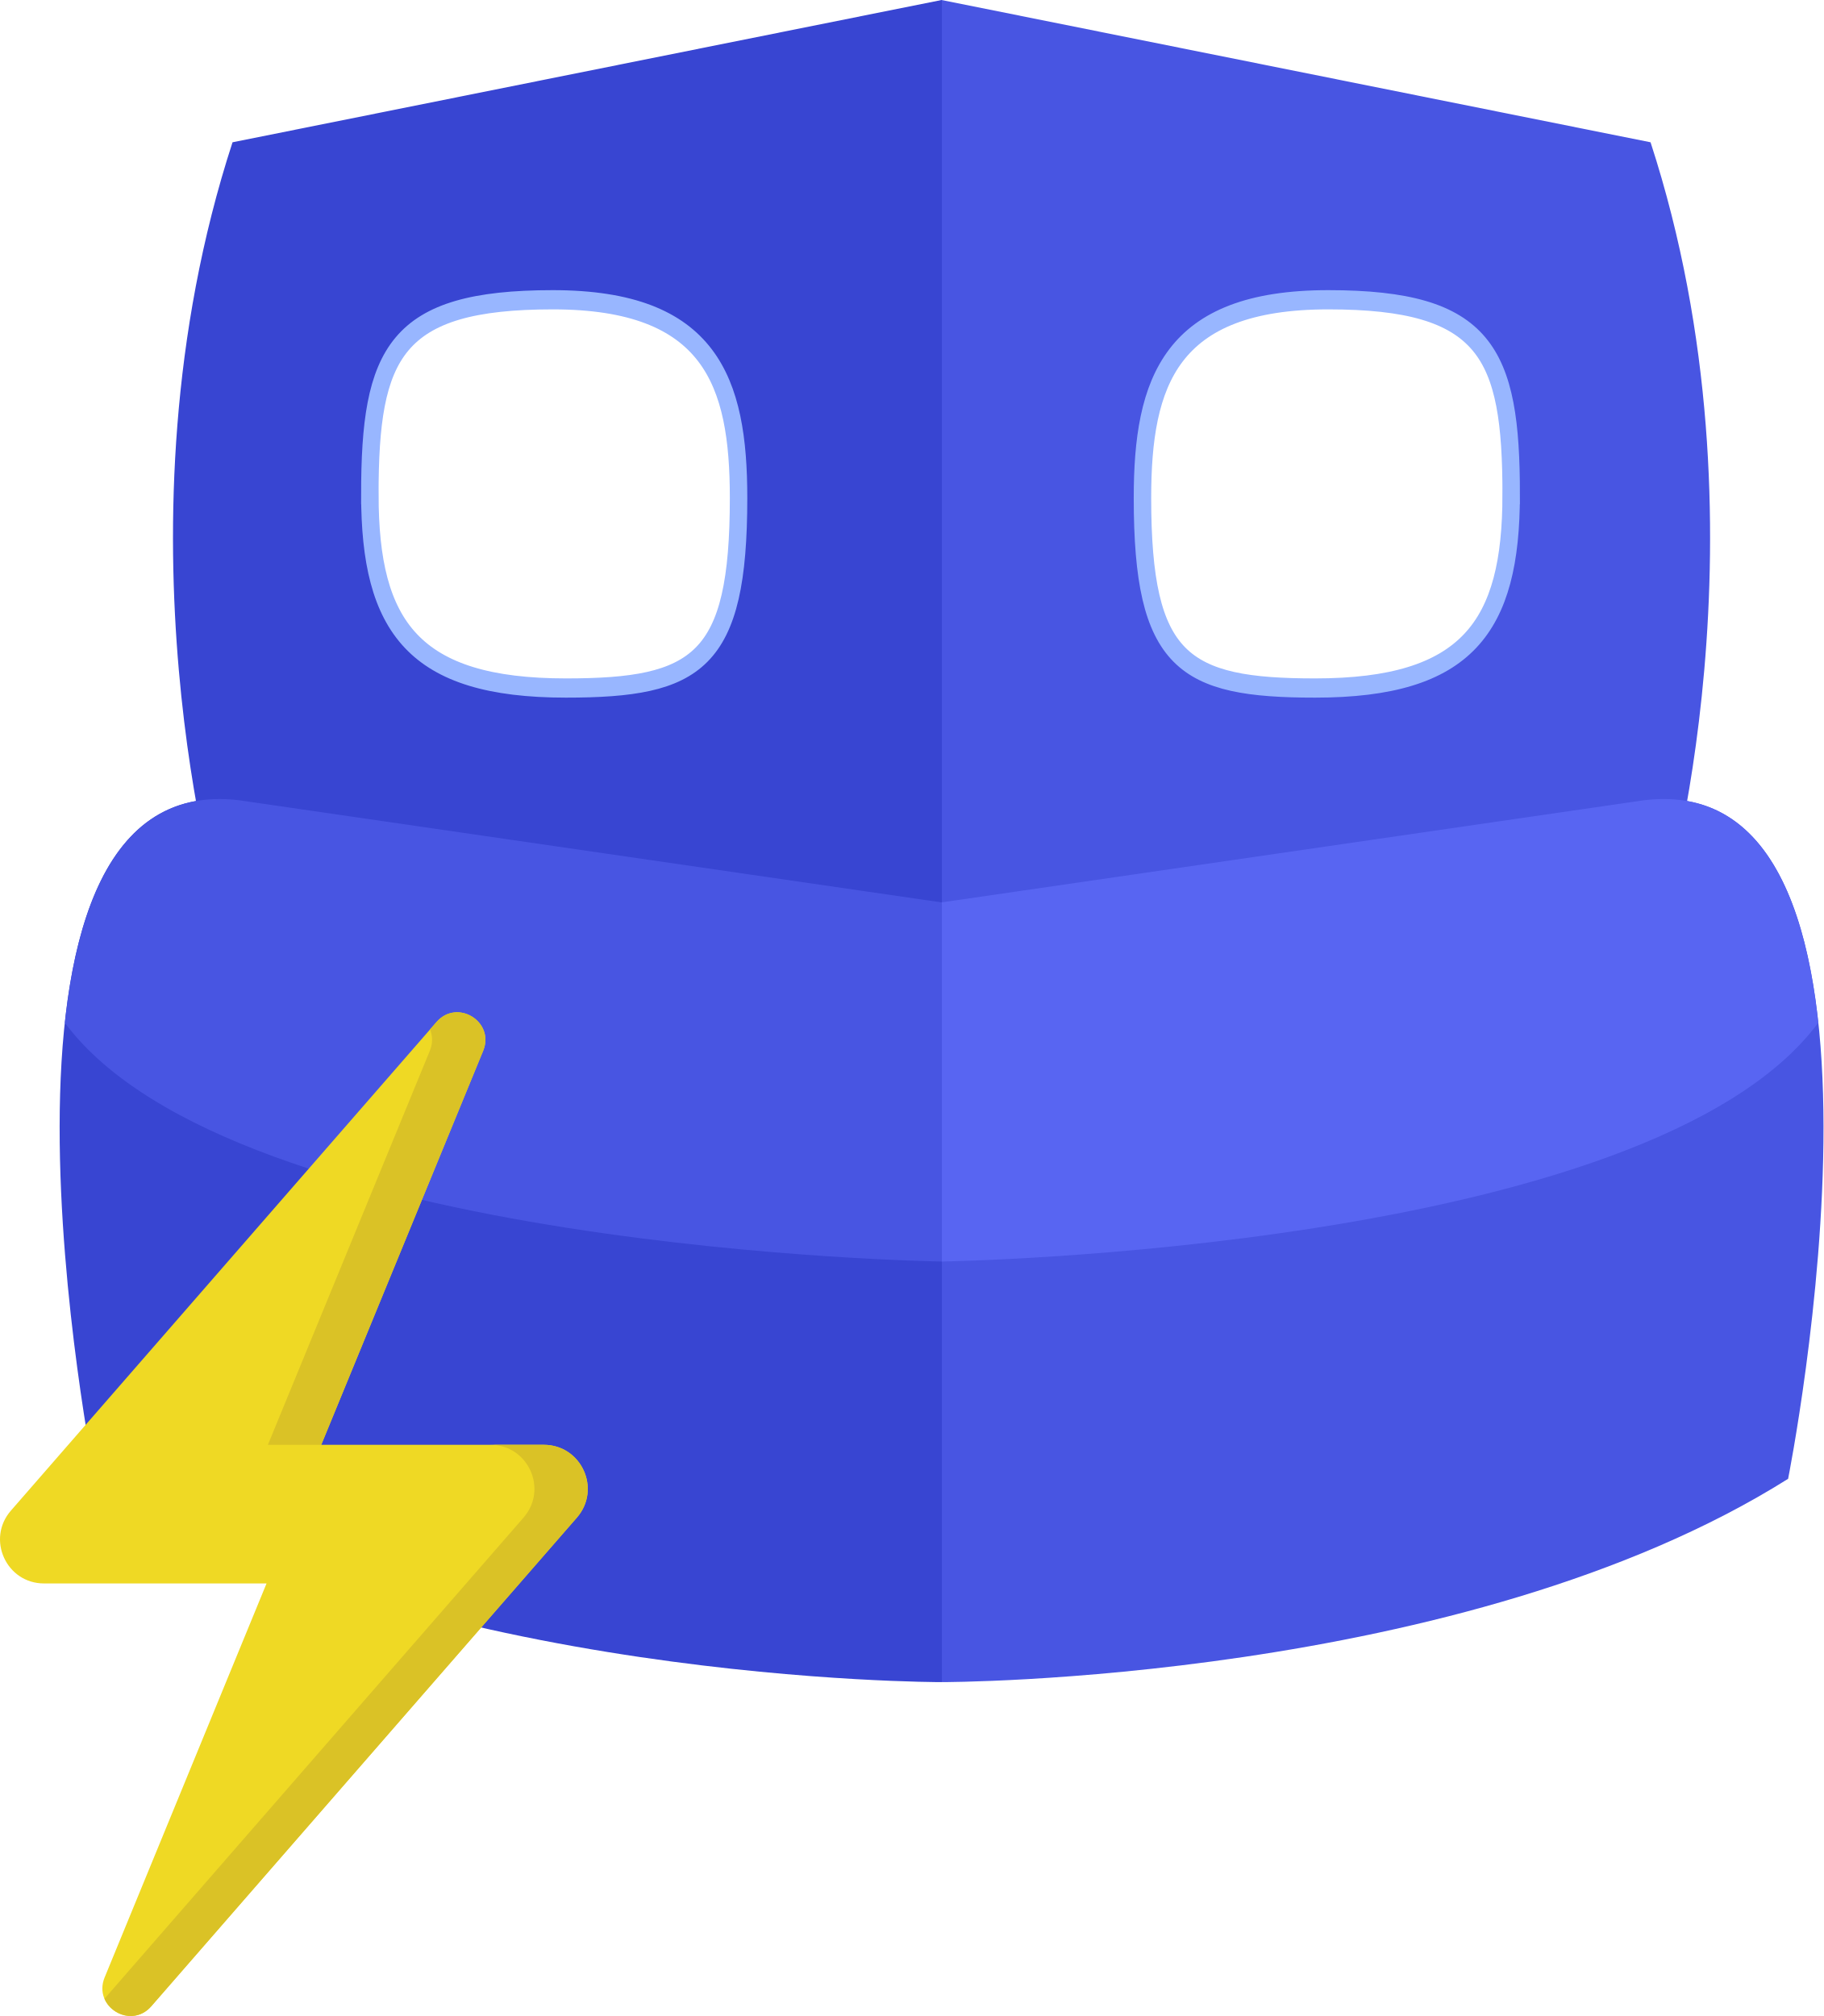
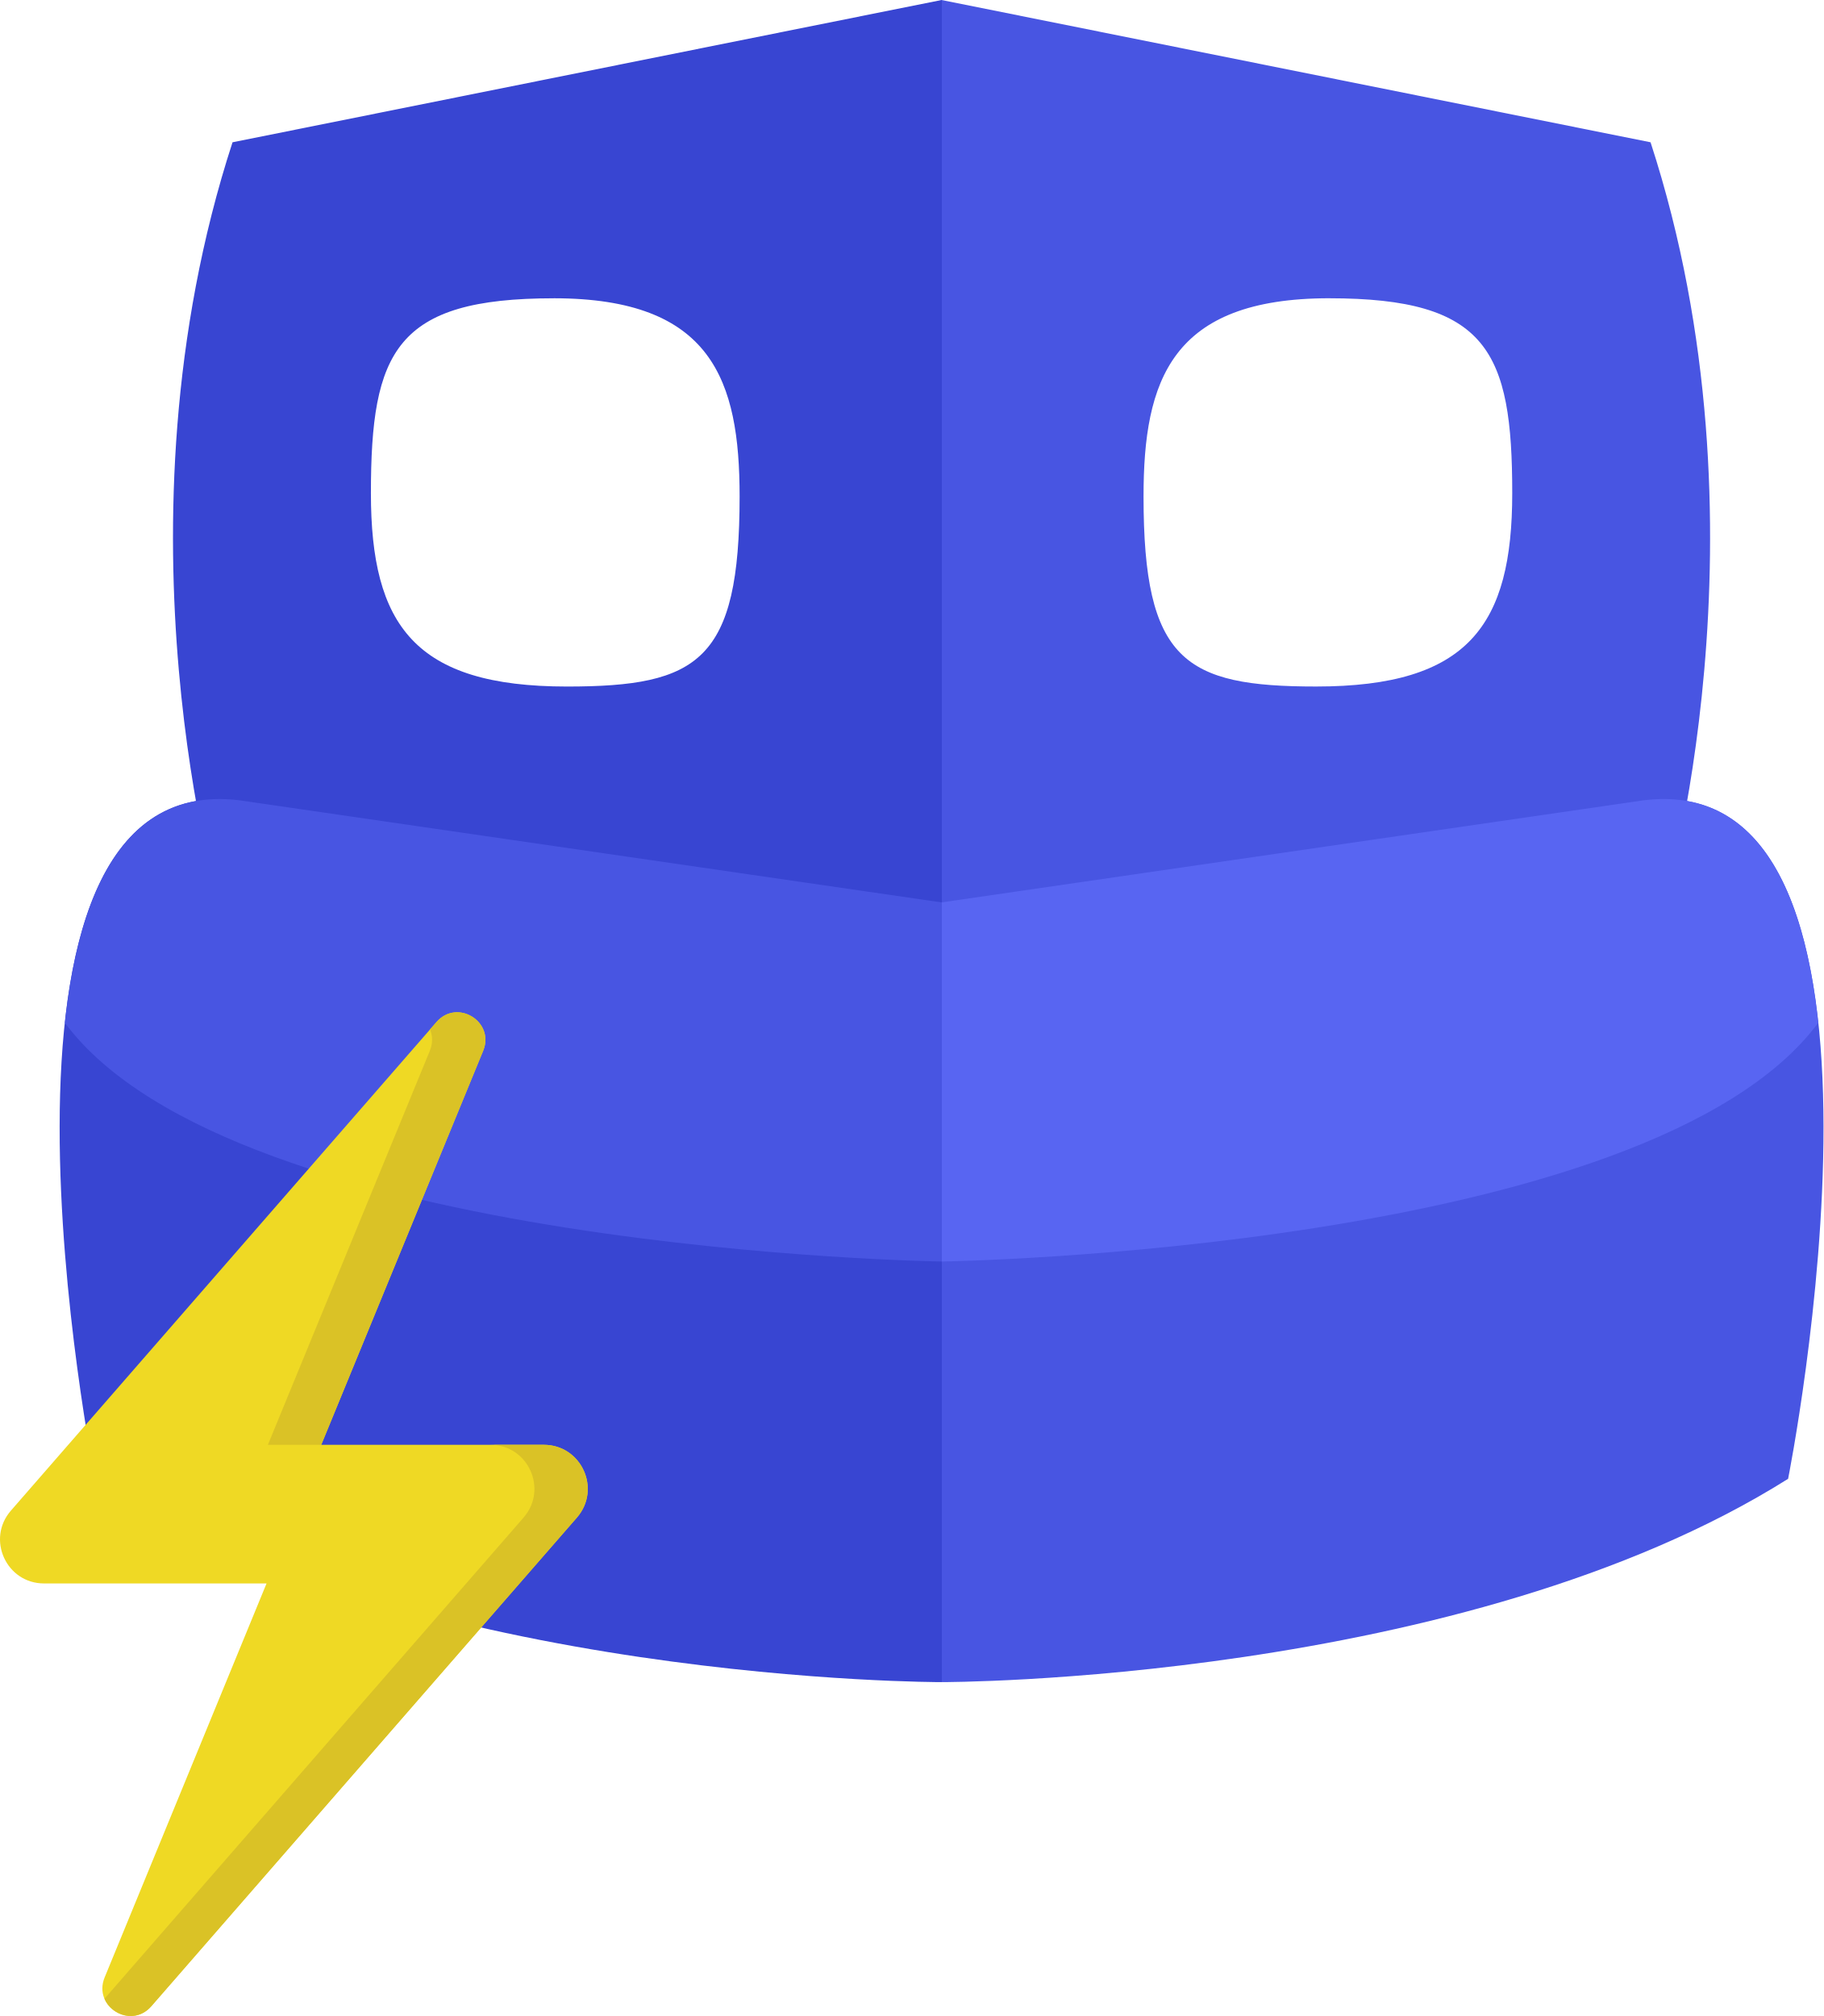
<svg xmlns="http://www.w3.org/2000/svg" xmlns:xlink="http://www.w3.org/1999/xlink" viewBox="0 0 103.757 114.704" version="1.1" id="svg1" width="103.757" height="114.704" xml:space="preserve">
  <defs id="defs1">
    <linearGradient id="linearGradient16">
      <stop style="stop-color:#5865f2;stop-opacity:1;" offset="0" id="stop13" />
      <stop style="stop-color:#5865f2;stop-opacity:1;" offset="0.5" id="stop14" />
      <stop style="stop-color:#4855e2;stop-opacity:1;" offset="0.5" id="stop15" />
      <stop style="stop-color:#4855e2;stop-opacity:1;" offset="1" id="stop16" />
    </linearGradient>
    <linearGradient id="linearGradient4">
      <stop style="stop-color:#3845d2;stop-opacity:1;" offset="0" id="stop5" />
      <stop style="stop-color:#3845d2;stop-opacity:1;" offset="0.5" id="stop7" />
      <stop style="stop-color:#4855e2;stop-opacity:1;" offset="0.5" id="stop8" />
      <stop style="stop-color:#4855e2;stop-opacity:1;" offset="1" id="stop6" />
    </linearGradient>
    <linearGradient id="linearGradient1">
      <stop style="stop-color:#4855e2;stop-opacity:1;" offset="0" id="stop1" />
      <stop style="stop-color:#4855e2;stop-opacity:1;" offset="0.5" id="stop3" />
      <stop style="stop-color:#3845d2;stop-opacity:1;" offset="0.5" id="stop4" />
      <stop style="stop-color:#3845d2;stop-opacity:1;" offset="1" id="stop2" />
    </linearGradient>
    <linearGradient xlink:href="#linearGradient16" id="linearGradient2" x1="10.397" y1="21.973" x2="104.508" y2="21.973" gradientUnits="userSpaceOnUse" gradientTransform="matrix(-0.9275199,0,0,-1.021223,101.9184,90.83882)" />
    <linearGradient xlink:href="#linearGradient1" id="linearGradient2-4" x1="10.397" y1="21.973" x2="104.508" y2="21.973" gradientUnits="userSpaceOnUse" />
    <linearGradient xlink:href="#linearGradient4" id="linearGradient17" gradientUnits="userSpaceOnUse" gradientTransform="matrix(0.8639611,0,0,0.9512428,-4.25011,4.483922)" x1="17.184" y1="28.881" x2="105.23" y2="28.881" />
  </defs>
  <g id="g1" transform="matrix(1.149779,0,0,1.149779,-2.339606,-8.05873)">
    <path id="path6-4" style="fill:url(#linearGradient17);stroke:none;stroke-width:0.973;stroke-opacity:1" d="M 48.63,7.009 13.542,14.05 c -6.231,19.136 -0.643,37.875 -0.643,37.875 2.551,-0.766 35.361,3.957 35.361,3.957 l 0.369,1.021 0.367,-1.021 c 0,0 32.813,-4.723 35.363,-3.957 0,0 5.588,-18.739 -0.643,-37.875 z M 29.441,21.769 c 7.825,0 9.195,4.058 9.195,9.807 0,8.133 -2.027,9.406 -8.545,9.406 -7.53,0 -9.701,-3.027 -9.701,-9.566 0,-7.023 1.225,-9.646 9.051,-9.646 z m 38.379,0 c 7.825,0 9.051,2.624 9.051,9.646 0,6.539 -2.173,9.566 -9.703,9.566 -6.518,0 -8.543,-1.273 -8.543,-9.406 0,-5.749 1.37,-9.807 9.195,-9.807 z" />
    <path style="fill:url(#linearGradient2-4);stroke:none;stroke-opacity:1" d="M 57.452,38.361 V 0.577 c 0,0 -27.842,-0.047 -45.166,9.852 0,0 -7.601,34.56 7.69,32.88 z m 0,0 V 0.577 c 0,0 27.842,-0.047 45.166,9.852 0,0 7.601,34.56 -7.69,32.88 z" id="path7-9" transform="matrix(-0.9275199,0,0,-1.021223,101.9185,90.83806)" />
    <g id="g10" transform="matrix(0.8639611,0,0,0.9512428,-4.8522,5.195622)" style="fill:none">
-       <path style="fill:none;fill-opacity:1;stroke:#98b6ff;stroke-opacity:1" d="m 29.156,27.641 c 0,-7.383 1.419,-10.141 10.476,-10.141 9.058,0 10.644,4.265 10.644,10.309 0,8.55 -2.345,9.889 -9.889,9.889 -8.716,0 -11.23,-3.183 -11.23,-10.057 z" id="path10" />
-       <path style="fill:none;fill-opacity:1;stroke:#98b6ff;stroke-opacity:1" d="m 94.531,27.641 c 0,-7.383 -1.419,-10.141 -10.476,-10.141 -9.058,0 -10.644,4.265 -10.644,10.309 0,8.55 2.345,9.889 9.889,9.889 8.716,0 11.23,-3.183 11.23,-10.057 z" id="path10-2" />
-     </g>
+        
+          </g>
    <path id="path7" style="fill:url(#linearGradient2);stroke:none;stroke-width:0.973;stroke-opacity:1" d="m 12.602,46.555 c -4.732,0.194 -6.714,5.081 -7.357,11.067 8.393,11.298 43.385,11.813 43.385,11.813 0,0 34.994,-0.515 43.385,-11.814 -0.698,-6.495 -2.972,-11.695 -8.624,-11.012 L 48.63,51.664 13.869,46.609 c -0.443,-0.054 -0.865,-0.07 -1.267,-0.054 z" />
  </g>
  <g id="g4" transform="matrix(0.04458804,0,0,0.04458804,183.6031,86.19246)">
    <path id="path32" style="fill:#efd924;fill-opacity:1;fill-rule:nonzero;stroke:none;stroke-width:0.133" d="m -3381.599,3.468 -543.4,623.867 c -26.387,29.614 -74.08,0.146 -59.4,-36.72 L -3777.626,87.482 h -283.96 c -48.116,0 -73.88,-56.613 -42.28,-92.893 l 543.413,-623.84 c 26.387,-29.613 74.067,-0.147 59.4,36.693 l -206.773,503.133 h 283.947 c 48.107,0 73.88,56.613 42.28,92.893" />
    <path id="path34" style="fill:#dac226;fill-opacity:1;fill-rule:nonzero;stroke:none;stroke-width:0.133" d="m -3707.826,-89.425 h -68.08 l 206.787,-503.133 c 3.88,-9.773 3.387,-19.04 0.053,-26.813 l 8.613,-9.88 c 26.387,-29.613 74.067,-0.147 59.4,36.693 l -206.773,503.133" />
    <path id="path36" style="fill:#dac226;fill-opacity:1;fill-rule:nonzero;stroke:none;stroke-width:0.133" d="m -3381.599,3.468 -543.4,623.867 c -19.387,21.747 -50.253,11.627 -59.453,-9.893 L -3449.666,3.468 c 31.6,-36.28 5.84,-92.893 -42.28,-92.893 h 68.067 c 48.107,0 73.88,56.613 42.28,92.893" />
  </g>
</svg>
